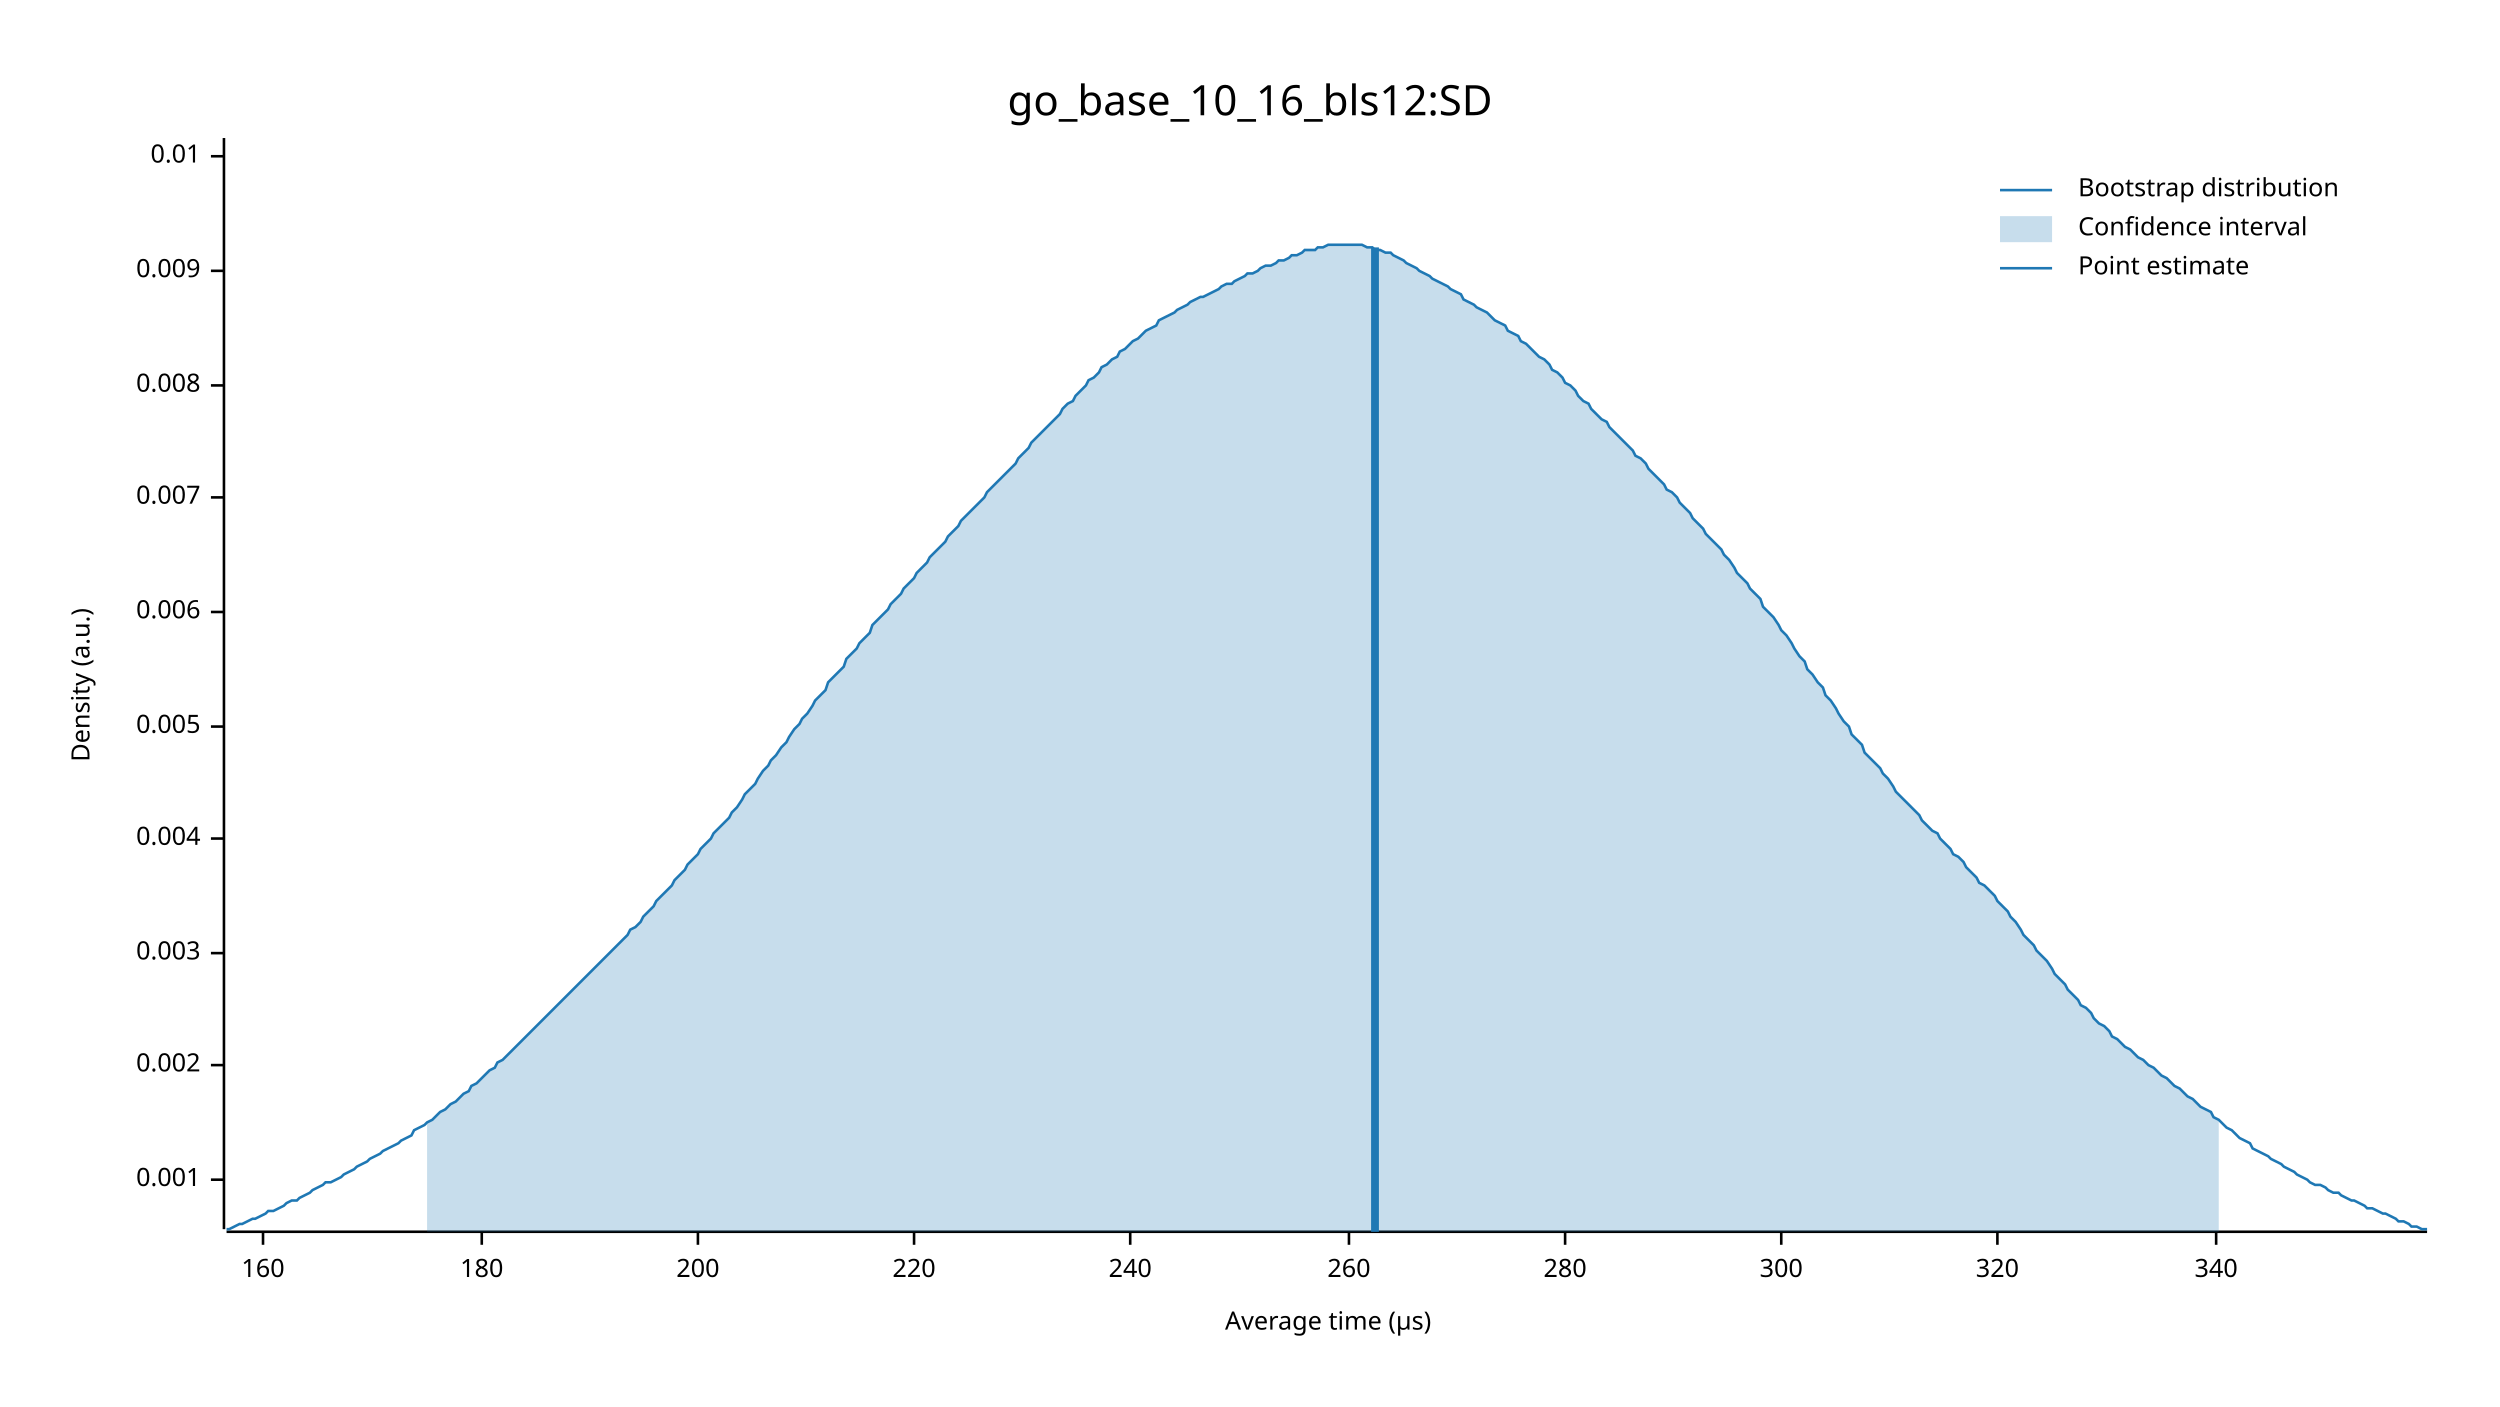
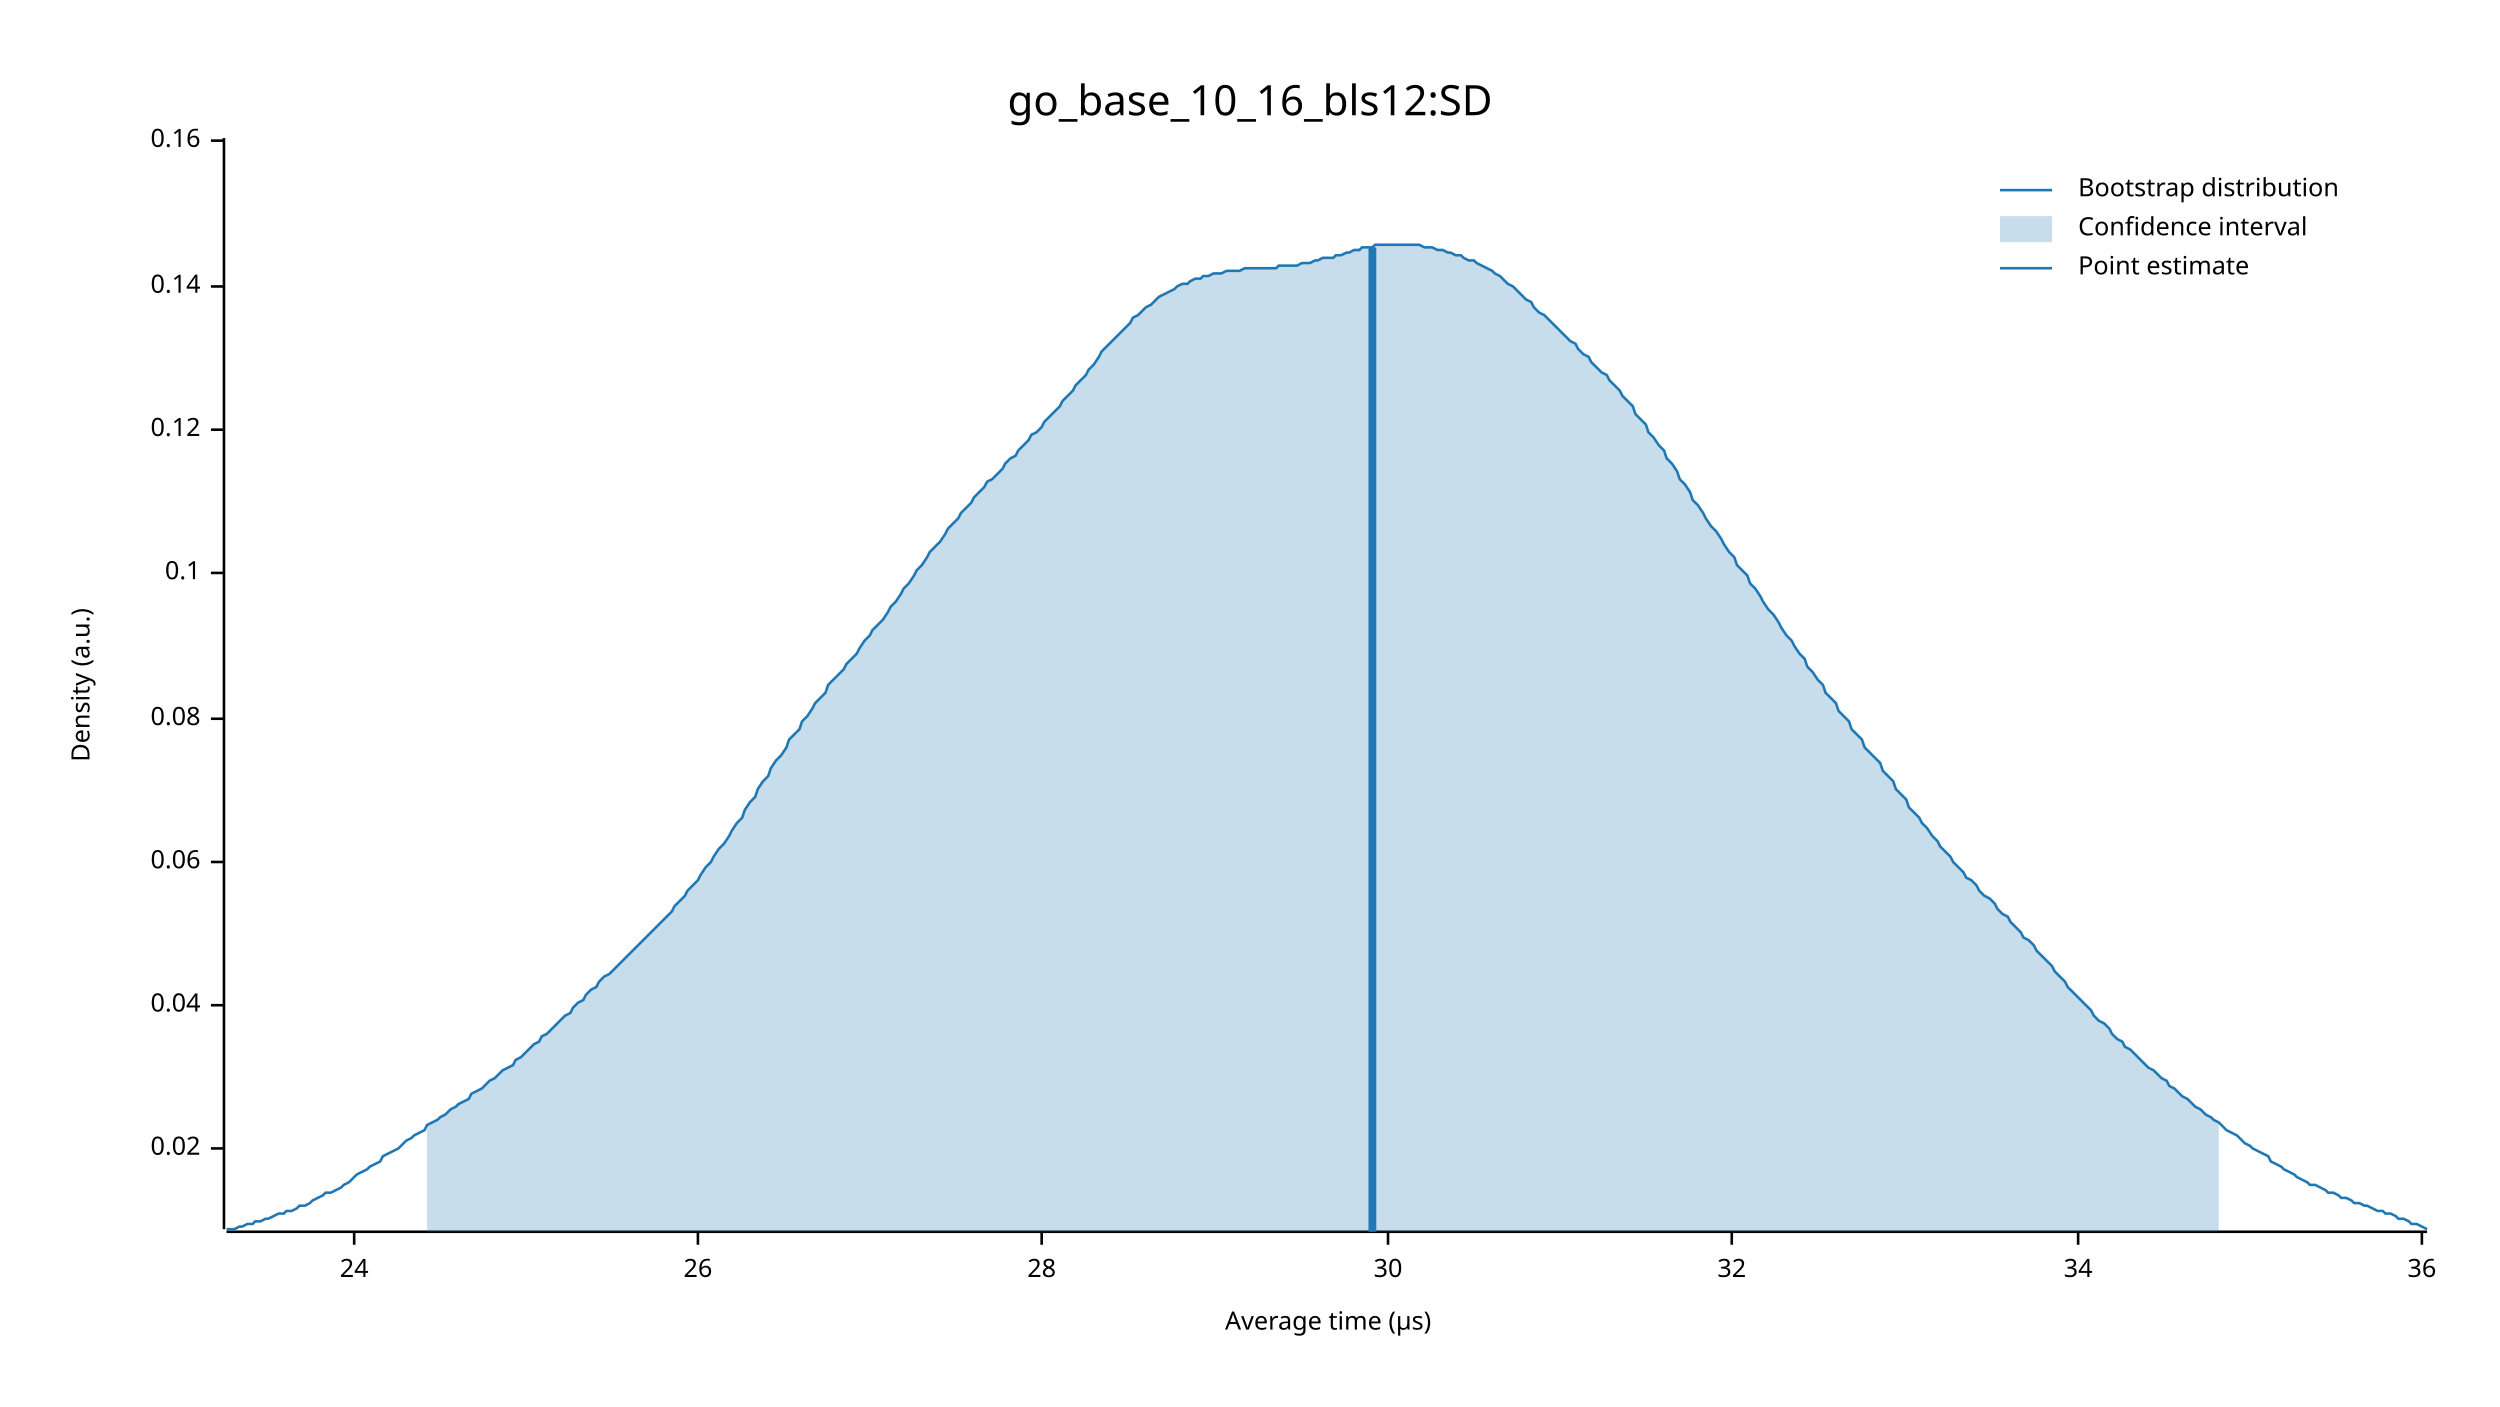
<svg xmlns="http://www.w3.org/2000/svg" width="960" height="540" viewBox="0 0 960 540">
  <text x="480" y="32" dy="0.76em" text-anchor="middle" font-family="sans-serif" font-size="16.129" opacity="1" fill="#000000">
go_base_10_16_bls12:SD
</text>
  <text x="27" y="263" dy="0.76em" text-anchor="middle" font-family="sans-serif" font-size="9.677" opacity="1" fill="#000000" transform="rotate(270, 27, 263)">
Density (a.u.)
</text>
  <text x="510" y="513" dy="-0.5ex" text-anchor="middle" font-family="sans-serif" font-size="9.677" opacity="1" fill="#000000">
Average time (µs)
</text>
  <polyline fill="none" opacity="1" stroke="#000000" stroke-width="1" points="86,53 86,472 " />
-   <text x="77" y="453" dy="0.5ex" text-anchor="end" font-family="sans-serif" font-size="9.677" opacity="1" fill="#000000">
- 0.001
+   <text x="77" y="441" dy="0.5ex" text-anchor="end" font-family="sans-serif" font-size="9.677" opacity="1" fill="#000000">
+ 0.02
</text>
-   <polyline fill="none" opacity="1" stroke="#000000" stroke-width="1" points="81,453 86,453 " />
-   <text x="77" y="409" dy="0.5ex" text-anchor="end" font-family="sans-serif" font-size="9.677" opacity="1" fill="#000000">
- 0.002
+   <polyline fill="none" opacity="1" stroke="#000000" stroke-width="1" points="81,441 86,441 " />
+   <text x="77" y="386" dy="0.5ex" text-anchor="end" font-family="sans-serif" font-size="9.677" opacity="1" fill="#000000">
+ 0.04
</text>
-   <polyline fill="none" opacity="1" stroke="#000000" stroke-width="1" points="81,409 86,409 " />
-   <text x="77" y="366" dy="0.5ex" text-anchor="end" font-family="sans-serif" font-size="9.677" opacity="1" fill="#000000">
- 0.003
+   <polyline fill="none" opacity="1" stroke="#000000" stroke-width="1" points="81,386 86,386 " />
+   <text x="77" y="331" dy="0.5ex" text-anchor="end" font-family="sans-serif" font-size="9.677" opacity="1" fill="#000000">
+ 0.06
</text>
-   <polyline fill="none" opacity="1" stroke="#000000" stroke-width="1" points="81,366 86,366 " />
-   <text x="77" y="322" dy="0.5ex" text-anchor="end" font-family="sans-serif" font-size="9.677" opacity="1" fill="#000000">
- 0.004
+   <polyline fill="none" opacity="1" stroke="#000000" stroke-width="1" points="81,331 86,331 " />
+   <text x="77" y="276" dy="0.5ex" text-anchor="end" font-family="sans-serif" font-size="9.677" opacity="1" fill="#000000">
+ 0.08
</text>
-   <polyline fill="none" opacity="1" stroke="#000000" stroke-width="1" points="81,322 86,322 " />
-   <text x="77" y="279" dy="0.5ex" text-anchor="end" font-family="sans-serif" font-size="9.677" opacity="1" fill="#000000">
- 0.005
+   <polyline fill="none" opacity="1" stroke="#000000" stroke-width="1" points="81,276 86,276 " />
+   <text x="77" y="220" dy="0.5ex" text-anchor="end" font-family="sans-serif" font-size="9.677" opacity="1" fill="#000000">
+ 0.1
</text>
-   <polyline fill="none" opacity="1" stroke="#000000" stroke-width="1" points="81,279 86,279 " />
-   <text x="77" y="235" dy="0.5ex" text-anchor="end" font-family="sans-serif" font-size="9.677" opacity="1" fill="#000000">
- 0.006
+   <polyline fill="none" opacity="1" stroke="#000000" stroke-width="1" points="81,220 86,220 " />
+   <text x="77" y="165" dy="0.5ex" text-anchor="end" font-family="sans-serif" font-size="9.677" opacity="1" fill="#000000">
+ 0.12
</text>
-   <polyline fill="none" opacity="1" stroke="#000000" stroke-width="1" points="81,235 86,235 " />
-   <text x="77" y="191" dy="0.5ex" text-anchor="end" font-family="sans-serif" font-size="9.677" opacity="1" fill="#000000">
- 0.007
+   <polyline fill="none" opacity="1" stroke="#000000" stroke-width="1" points="81,165 86,165 " />
+   <text x="77" y="110" dy="0.5ex" text-anchor="end" font-family="sans-serif" font-size="9.677" opacity="1" fill="#000000">
+ 0.14
</text>
-   <polyline fill="none" opacity="1" stroke="#000000" stroke-width="1" points="81,191 86,191 " />
-   <text x="77" y="148" dy="0.5ex" text-anchor="end" font-family="sans-serif" font-size="9.677" opacity="1" fill="#000000">
- 0.008
+   <polyline fill="none" opacity="1" stroke="#000000" stroke-width="1" points="81,110 86,110 " />
+   <text x="77" y="54" dy="0.5ex" text-anchor="end" font-family="sans-serif" font-size="9.677" opacity="1" fill="#000000">
+ 0.16
</text>
-   <polyline fill="none" opacity="1" stroke="#000000" stroke-width="1" points="81,148 86,148 " />
-   <text x="77" y="104" dy="0.5ex" text-anchor="end" font-family="sans-serif" font-size="9.677" opacity="1" fill="#000000">
- 0.009
+   <polyline fill="none" opacity="1" stroke="#000000" stroke-width="1" points="81,54 86,54 " />
+   <polyline fill="none" opacity="1" stroke="#000000" stroke-width="1" points="87,473 932,473 " />
+   <text x="136" y="483" dy="0.76em" text-anchor="middle" font-family="sans-serif" font-size="9.677" opacity="1" fill="#000000">
+ 24
</text>
-   <polyline fill="none" opacity="1" stroke="#000000" stroke-width="1" points="81,104 86,104 " />
-   <text x="77" y="60" dy="0.5ex" text-anchor="end" font-family="sans-serif" font-size="9.677" opacity="1" fill="#000000">
- 0.01
- </text>
-   <polyline fill="none" opacity="1" stroke="#000000" stroke-width="1" points="81,60 86,60 " />
-   <polyline fill="none" opacity="1" stroke="#000000" stroke-width="1" points="87,473 932,473 " />
-   <text x="101" y="483" dy="0.76em" text-anchor="middle" font-family="sans-serif" font-size="9.677" opacity="1" fill="#000000">
- 160
- </text>
-   <polyline fill="none" opacity="1" stroke="#000000" stroke-width="1" points="101,473 101,478 " />
-   <text x="185" y="483" dy="0.76em" text-anchor="middle" font-family="sans-serif" font-size="9.677" opacity="1" fill="#000000">
- 180
- </text>
-   <polyline fill="none" opacity="1" stroke="#000000" stroke-width="1" points="185,473 185,478 " />
+   <polyline fill="none" opacity="1" stroke="#000000" stroke-width="1" points="136,473 136,478 " />
  <text x="268" y="483" dy="0.76em" text-anchor="middle" font-family="sans-serif" font-size="9.677" opacity="1" fill="#000000">
- 200
+ 26
</text>
  <polyline fill="none" opacity="1" stroke="#000000" stroke-width="1" points="268,473 268,478 " />
-   <text x="351" y="483" dy="0.76em" text-anchor="middle" font-family="sans-serif" font-size="9.677" opacity="1" fill="#000000">
- 220
+   <text x="400" y="483" dy="0.76em" text-anchor="middle" font-family="sans-serif" font-size="9.677" opacity="1" fill="#000000">
+ 28
</text>
-   <polyline fill="none" opacity="1" stroke="#000000" stroke-width="1" points="351,473 351,478 " />
-   <text x="434" y="483" dy="0.76em" text-anchor="middle" font-family="sans-serif" font-size="9.677" opacity="1" fill="#000000">
- 240
+   <polyline fill="none" opacity="1" stroke="#000000" stroke-width="1" points="400,473 400,478 " />
+   <text x="533" y="483" dy="0.76em" text-anchor="middle" font-family="sans-serif" font-size="9.677" opacity="1" fill="#000000">
+ 30
</text>
-   <polyline fill="none" opacity="1" stroke="#000000" stroke-width="1" points="434,473 434,478 " />
-   <text x="518" y="483" dy="0.76em" text-anchor="middle" font-family="sans-serif" font-size="9.677" opacity="1" fill="#000000">
- 260
+   <polyline fill="none" opacity="1" stroke="#000000" stroke-width="1" points="533,473 533,478 " />
+   <text x="665" y="483" dy="0.76em" text-anchor="middle" font-family="sans-serif" font-size="9.677" opacity="1" fill="#000000">
+ 32
</text>
-   <polyline fill="none" opacity="1" stroke="#000000" stroke-width="1" points="518,473 518,478 " />
-   <text x="601" y="483" dy="0.76em" text-anchor="middle" font-family="sans-serif" font-size="9.677" opacity="1" fill="#000000">
- 280
+   <polyline fill="none" opacity="1" stroke="#000000" stroke-width="1" points="665,473 665,478 " />
+   <text x="798" y="483" dy="0.76em" text-anchor="middle" font-family="sans-serif" font-size="9.677" opacity="1" fill="#000000">
+ 34
</text>
-   <polyline fill="none" opacity="1" stroke="#000000" stroke-width="1" points="601,473 601,478 " />
-   <text x="684" y="483" dy="0.76em" text-anchor="middle" font-family="sans-serif" font-size="9.677" opacity="1" fill="#000000">
- 300
+   <polyline fill="none" opacity="1" stroke="#000000" stroke-width="1" points="798,473 798,478 " />
+   <text x="930" y="483" dy="0.76em" text-anchor="middle" font-family="sans-serif" font-size="9.677" opacity="1" fill="#000000">
+ 36
</text>
-   <polyline fill="none" opacity="1" stroke="#000000" stroke-width="1" points="684,473 684,478 " />
-   <text x="767" y="483" dy="0.76em" text-anchor="middle" font-family="sans-serif" font-size="9.677" opacity="1" fill="#000000">
- 320
- </text>
-   <polyline fill="none" opacity="1" stroke="#000000" stroke-width="1" points="767,473 767,478 " />
-   <text x="851" y="483" dy="0.76em" text-anchor="middle" font-family="sans-serif" font-size="9.677" opacity="1" fill="#000000">
- 340
- </text>
-   <polyline fill="none" opacity="1" stroke="#000000" stroke-width="1" points="851,473 851,478 " />
-   <polyline fill="none" opacity="1" stroke="#1F78B4" stroke-width="1" points="87,472 88,472 90,471 92,470 93,470 95,469 97,468 98,468 100,467 102,466 103,465 105,465 107,464 109,463 110,462 112,461 114,461 115,460 117,459 119,458 120,457 122,456 124,455 125,454 127,454 129,453 131,452 132,451 134,450 136,449 137,448 139,447 141,446 142,445 144,444 146,443 147,442 149,441 151,440 153,439 154,438 156,437 158,436 159,434 161,433 163,432 164,431 166,430 168,428 169,427 171,426 173,424 175,423 176,422 178,420 180,419 181,417 183,416 185,414 186,413 188,411 190,410 191,408 193,407 195,405 197,403 198,402 200,400 202,398 203,397 205,395 207,393 208,392 210,390 212,388 214,386 215,385 217,383 219,381 220,380 222,378 224,376 225,375 227,373 229,371 230,370 232,368 234,366 236,364 237,363 239,361 241,359 242,357 244,356 246,354 247,352 249,350 251,348 252,346 254,344 256,342 258,340 259,338 261,336 263,334 264,332 266,330 268,328 269,326 271,324 273,322 274,320 276,318 278,316 280,314 281,312 283,310 285,307 286,305 288,303 290,301 291,299 293,296 295,294 296,292 298,290 300,287 302,285 303,283 305,280 307,278 308,276 310,274 312,271 313,269 315,267 317,265 318,262 320,260 322,258 324,256 325,253 327,251 329,249 330,247 332,245 334,243 335,240 337,238 339,236 341,234 342,232 344,230 346,228 347,226 349,224 351,222 352,220 354,218 356,216 357,214 359,212 361,210 363,208 364,206 366,204 368,202 369,200 371,198 373,196 374,195 376,193 378,191 379,189 381,187 383,185 385,183 386,182 388,180 390,178 391,176 393,174 395,172 396,170 398,168 400,166 401,165 403,163 405,161 407,159 408,157 410,155 412,154 413,152 415,150 417,148 418,146 420,145 422,143 423,141 425,140 427,138 429,137 430,135 432,134 434,132 435,131 437,130 439,128 440,127 442,126 444,125 445,123 447,122 449,121 451,120 452,119 454,118 456,117 457,116 459,115 461,114 462,114 464,113 466,112 468,111 469,110 471,109 473,109 474,108 476,107 478,106 479,105 481,105 483,104 484,103 486,102 488,102 490,101 491,100 493,100 495,99 496,98 498,98 500,97 501,96 503,96 505,96 506,95 508,95 510,94 512,94 513,94 515,94 517,94 518,94 520,94 522,94 523,94 525,95 527,95 528,96 530,96 532,97 534,97 535,98 537,99 539,100 540,101 542,102 544,103 545,104 547,105 549,106 550,107 552,108 554,109 556,110 557,111 559,112 561,113 562,115 564,116 566,117 567,118 569,119 571,120 573,122 574,123 576,124 578,125 579,127 581,128 583,129 584,131 586,132 588,134 589,135 591,137 593,138 595,140 596,142 598,143 600,145 601,147 603,148 605,150 606,152 608,154 610,155 611,157 613,159 615,161 617,162 618,164 620,166 622,168 623,169 625,171 627,173 628,175 630,176 632,178 633,180 635,182 637,184 639,186 640,188 642,189 644,191 645,193 647,195 649,197 650,199 652,201 654,203 655,205 657,207 659,209 661,211 662,213 664,215 666,218 667,220 669,222 671,224 672,226 674,228 676,230 677,233 679,235 681,237 683,240 684,242 686,244 688,247 689,249 691,252 693,254 694,257 696,259 698,262 700,264 701,267 703,269 705,272 706,274 708,277 710,279 711,282 713,284 715,286 716,289 718,291 720,293 722,295 723,297 725,299 727,302 728,304 730,306 732,308 733,309 735,311 737,313 738,315 740,317 742,319 744,320 745,322 747,324 749,326 750,328 752,329 754,331 755,333 757,335 759,337 760,339 762,340 764,342 766,344 767,346 769,348 771,350 772,352 774,354 776,357 777,359 779,361 781,363 782,365 784,367 786,369 788,372 789,374 791,376 793,378 794,380 796,382 798,384 799,386 801,387 803,389 804,391 806,393 808,394 810,396 811,398 813,399 815,401 816,402 818,403 820,405 821,406 823,407 825,409 827,410 828,411 830,413 832,414 833,415 835,417 837,418 838,419 840,421 842,422 843,423 845,425 847,426 849,427 850,429 852,430 854,432 855,433 857,434 859,436 860,437 862,438 864,439 865,441 867,442 869,443 871,444 872,445 874,446 876,447 877,448 879,449 881,450 882,451 884,452 886,453 887,454 889,455 891,455 893,456 894,457 896,458 898,458 899,459 901,460 903,461 904,461 906,462 908,463 909,464 911,464 913,465 915,466 916,466 918,467 920,468 921,469 923,469 925,470 926,471 928,471 930,472 932,472 " />
-   <polygon opacity="0.25" fill="#1F78B4" points="164,431 166,430 168,428 169,427 171,426 173,424 175,423 176,422 178,420 180,419 181,417 183,416 185,414 186,413 188,411 190,410 191,408 193,407 195,405 197,403 198,402 200,400 202,398 203,397 205,395 207,393 208,392 210,390 212,388 214,386 215,385 217,383 219,381 220,380 222,378 224,376 225,375 227,373 229,371 230,370 232,368 234,366 236,364 237,363 239,361 241,359 242,357 244,356 246,354 247,352 249,350 251,348 252,346 254,344 256,342 258,340 259,338 261,336 263,334 264,332 266,330 268,328 269,326 271,324 273,322 274,320 276,318 278,316 280,314 281,312 283,310 285,307 286,305 288,303 290,301 291,299 293,296 295,294 296,292 298,290 300,287 302,285 303,283 305,280 307,278 308,276 310,274 312,271 313,269 315,267 317,265 318,262 320,260 322,258 324,256 325,253 327,251 329,249 330,247 332,245 334,243 335,240 337,238 339,236 341,234 342,232 344,230 346,228 347,226 349,224 351,222 352,220 354,218 356,216 357,214 359,212 361,210 363,208 364,206 366,204 368,202 369,200 371,198 373,196 374,195 376,193 378,191 379,189 381,187 383,185 385,183 386,182 388,180 390,178 391,176 393,174 395,172 396,170 398,168 400,166 401,165 403,163 405,161 407,159 408,157 410,155 412,154 413,152 415,150 417,148 418,146 420,145 422,143 423,141 425,140 427,138 429,137 430,135 432,134 434,132 435,131 437,130 439,128 440,127 442,126 444,125 445,123 447,122 449,121 451,120 452,119 454,118 456,117 457,116 459,115 461,114 462,114 464,113 466,112 468,111 469,110 471,109 473,109 474,108 476,107 478,106 479,105 481,105 483,104 484,103 486,102 488,102 490,101 491,100 493,100 495,99 496,98 498,98 500,97 501,96 503,96 505,96 506,95 508,95 510,94 512,94 513,94 515,94 517,94 518,94 520,94 522,94 523,94 525,95 527,95 528,96 530,96 532,97 534,97 535,98 537,99 539,100 540,101 542,102 544,103 545,104 547,105 549,106 550,107 552,108 554,109 556,110 557,111 559,112 561,113 562,115 564,116 566,117 567,118 569,119 571,120 573,122 574,123 576,124 578,125 579,127 581,128 583,129 584,131 586,132 588,134 589,135 591,137 593,138 595,140 596,142 598,143 600,145 601,147 603,148 605,150 606,152 608,154 610,155 611,157 613,159 615,161 617,162 618,164 620,166 622,168 623,169 625,171 627,173 628,175 630,176 632,178 633,180 635,182 637,184 639,186 640,188 642,189 644,191 645,193 647,195 649,197 650,199 652,201 654,203 655,205 657,207 659,209 661,211 662,213 664,215 666,218 667,220 669,222 671,224 672,226 674,228 676,230 677,233 679,235 681,237 683,240 684,242 686,244 688,247 689,249 691,252 693,254 694,257 696,259 698,262 700,264 701,267 703,269 705,272 706,274 708,277 710,279 711,282 713,284 715,286 716,289 718,291 720,293 722,295 723,297 725,299 727,302 728,304 730,306 732,308 733,309 735,311 737,313 738,315 740,317 742,319 744,320 745,322 747,324 749,326 750,328 752,329 754,331 755,333 757,335 759,337 760,339 762,340 764,342 766,344 767,346 769,348 771,350 772,352 774,354 776,357 777,359 779,361 781,363 782,365 784,367 786,369 788,372 789,374 791,376 793,378 794,380 796,382 798,384 799,386 801,387 803,389 804,391 806,393 808,394 810,396 811,398 813,399 815,401 816,402 818,403 820,405 821,406 823,407 825,409 827,410 828,411 830,413 832,414 833,415 835,417 837,418 838,419 840,421 842,422 843,423 845,425 847,426 849,427 850,429 852,430 852,473 164,473 " />
-   <polyline fill="none" opacity="1" stroke="#1F78B4" stroke-width="3" points="528,473 528,95 " />
+   <polyline fill="none" opacity="1" stroke="#000000" stroke-width="1" points="930,473 930,478 " />
+   <polyline fill="none" opacity="1" stroke="#1F78B4" stroke-width="1" points="87,472 88,472 90,472 92,471 93,471 95,470 97,470 98,469 100,469 102,468 103,468 105,467 107,466 109,466 110,465 112,465 114,464 115,463 117,463 119,462 120,461 122,460 124,459 125,458 127,458 129,457 131,456 132,455 134,454 136,452 137,451 139,450 141,449 142,448 144,447 146,446 147,444 149,443 151,442 153,441 154,440 156,438 158,437 159,436 161,435 163,434 164,432 166,431 168,430 169,429 171,428 173,426 175,425 176,424 178,423 180,422 181,420 183,419 185,418 186,417 188,415 190,414 191,413 193,411 195,410 197,409 198,407 200,406 202,404 203,403 205,401 207,400 208,398 210,397 212,395 214,393 215,392 217,390 219,389 220,387 222,385 224,384 225,382 227,380 229,379 230,377 232,375 234,374 236,372 237,371 239,369 241,367 242,366 244,364 246,362 247,361 249,359 251,357 252,356 254,354 256,352 258,350 259,348 261,346 263,344 264,342 266,340 268,338 269,336 271,333 273,331 274,329 276,326 278,324 280,321 281,319 283,316 285,314 286,311 288,308 290,306 291,303 293,300 295,298 296,295 298,292 300,290 302,287 303,284 305,282 307,280 308,277 310,275 312,272 313,270 315,268 317,266 318,263 320,261 322,259 324,257 325,255 327,253 329,251 330,249 332,246 334,244 335,242 337,240 339,238 341,235 342,233 344,231 346,228 347,226 349,224 351,221 352,219 354,217 356,214 357,212 359,210 361,208 363,205 364,203 366,201 368,199 369,197 371,195 373,193 374,191 376,189 378,187 379,185 381,184 383,182 385,180 386,178 388,176 390,175 391,173 393,171 395,169 396,167 398,166 400,164 401,162 403,160 405,158 407,156 408,154 410,152 412,150 413,148 415,146 417,144 418,142 420,140 422,137 423,135 425,133 427,131 429,129 430,128 432,126 434,124 435,122 437,121 439,119 440,118 442,117 444,115 445,114 447,113 449,112 451,111 452,110 454,109 456,109 457,108 459,107 461,107 462,106 464,106 466,105 468,105 469,105 471,104 473,104 474,104 476,104 478,103 479,103 481,103 483,103 484,103 486,103 488,103 490,103 491,102 493,102 495,102 496,102 498,102 500,101 501,101 503,101 505,100 506,100 508,99 510,99 512,99 513,98 515,98 517,97 518,97 520,96 522,96 523,95 525,95 527,95 528,94 530,94 532,94 534,94 535,94 537,94 539,94 540,94 542,94 544,94 545,94 547,95 549,95 550,95 552,96 554,96 556,97 557,97 559,98 561,98 562,99 564,100 566,100 567,101 569,102 571,103 573,104 574,105 576,106 578,108 579,109 581,110 583,112 584,113 586,115 588,116 589,118 591,120 593,121 595,123 596,124 598,126 600,128 601,129 603,131 605,132 606,134 608,136 610,137 611,139 613,141 615,143 617,144 618,146 620,148 622,150 623,152 625,154 627,156 628,159 630,161 632,163 633,166 635,168 637,171 639,173 640,176 642,178 644,181 645,184 647,186 649,189 650,192 652,194 654,197 655,199 657,202 659,204 661,207 662,209 664,212 666,214 667,217 669,219 671,221 672,224 674,226 676,229 677,231 679,234 681,236 683,239 684,241 686,244 688,246 689,248 691,251 693,253 694,256 696,258 698,261 700,263 701,266 703,268 705,270 706,273 708,275 710,277 711,280 713,282 715,284 716,287 718,289 720,291 722,293 723,296 725,298 727,300 728,303 730,305 732,307 733,310 735,312 737,314 738,316 740,318 742,321 744,323 745,325 747,327 749,329 750,331 752,333 754,335 755,337 757,338 759,340 760,342 762,344 764,345 766,347 767,349 769,351 771,352 772,354 774,356 776,358 777,360 779,361 781,363 782,365 784,367 786,369 788,371 789,373 791,375 793,377 794,379 796,381 798,383 799,384 801,386 803,388 804,390 806,392 808,393 810,395 811,397 813,399 815,400 816,402 818,403 820,405 821,406 823,408 825,410 827,411 828,412 830,414 832,415 833,417 835,418 837,420 838,421 840,422 842,424 843,425 845,426 847,428 849,429 850,430 852,431 854,433 855,434 857,435 859,436 860,437 862,439 864,440 865,441 867,442 869,443 871,444 872,446 874,447 876,448 877,449 879,450 881,451 882,452 884,453 886,454 887,455 889,455 891,456 893,457 894,458 896,458 898,459 899,460 901,460 903,461 904,462 906,462 908,463 909,463 911,464 913,465 915,465 916,466 918,466 920,467 921,468 923,468 925,469 926,470 928,470 930,471 932,472 " />
+   <polygon opacity="0.25" fill="#1F78B4" points="164,432 166,431 168,430 169,429 171,428 173,426 175,425 176,424 178,423 180,422 181,420 183,419 185,418 186,417 188,415 190,414 191,413 193,411 195,410 197,409 198,407 200,406 202,404 203,403 205,401 207,400 208,398 210,397 212,395 214,393 215,392 217,390 219,389 220,387 222,385 224,384 225,382 227,380 229,379 230,377 232,375 234,374 236,372 237,371 239,369 241,367 242,366 244,364 246,362 247,361 249,359 251,357 252,356 254,354 256,352 258,350 259,348 261,346 263,344 264,342 266,340 268,338 269,336 271,333 273,331 274,329 276,326 278,324 280,321 281,319 283,316 285,314 286,311 288,308 290,306 291,303 293,300 295,298 296,295 298,292 300,290 302,287 303,284 305,282 307,280 308,277 310,275 312,272 313,270 315,268 317,266 318,263 320,261 322,259 324,257 325,255 327,253 329,251 330,249 332,246 334,244 335,242 337,240 339,238 341,235 342,233 344,231 346,228 347,226 349,224 351,221 352,219 354,217 356,214 357,212 359,210 361,208 363,205 364,203 366,201 368,199 369,197 371,195 373,193 374,191 376,189 378,187 379,185 381,184 383,182 385,180 386,178 388,176 390,175 391,173 393,171 395,169 396,167 398,166 400,164 401,162 403,160 405,158 407,156 408,154 410,152 412,150 413,148 415,146 417,144 418,142 420,140 422,137 423,135 425,133 427,131 429,129 430,128 432,126 434,124 435,122 437,121 439,119 440,118 442,117 444,115 445,114 447,113 449,112 451,111 452,110 454,109 456,109 457,108 459,107 461,107 462,106 464,106 466,105 468,105 469,105 471,104 473,104 474,104 476,104 478,103 479,103 481,103 483,103 484,103 486,103 488,103 490,103 491,102 493,102 495,102 496,102 498,102 500,101 501,101 503,101 505,100 506,100 508,99 510,99 512,99 513,98 515,98 517,97 518,97 520,96 522,96 523,95 525,95 527,95 528,94 530,94 532,94 534,94 535,94 537,94 539,94 540,94 542,94 544,94 545,94 547,95 549,95 550,95 552,96 554,96 556,97 557,97 559,98 561,98 562,99 564,100 566,100 567,101 569,102 571,103 573,104 574,105 576,106 578,108 579,109 581,110 583,112 584,113 586,115 588,116 589,118 591,120 593,121 595,123 596,124 598,126 600,128 601,129 603,131 605,132 606,134 608,136 610,137 611,139 613,141 615,143 617,144 618,146 620,148 622,150 623,152 625,154 627,156 628,159 630,161 632,163 633,166 635,168 637,171 639,173 640,176 642,178 644,181 645,184 647,186 649,189 650,192 652,194 654,197 655,199 657,202 659,204 661,207 662,209 664,212 666,214 667,217 669,219 671,221 672,224 674,226 676,229 677,231 679,234 681,236 683,239 684,241 686,244 688,246 689,248 691,251 693,253 694,256 696,258 698,261 700,263 701,266 703,268 705,270 706,273 708,275 710,277 711,280 713,282 715,284 716,287 718,289 720,291 722,293 723,296 725,298 727,300 728,303 730,305 732,307 733,310 735,312 737,314 738,316 740,318 742,321 744,323 745,325 747,327 749,329 750,331 752,333 754,335 755,337 757,338 759,340 760,342 762,344 764,345 766,347 767,349 769,351 771,352 772,354 774,356 776,358 777,360 779,361 781,363 782,365 784,367 786,369 788,371 789,373 791,375 793,377 794,379 796,381 798,383 799,384 801,386 803,388 804,390 806,392 808,393 810,395 811,397 813,399 815,400 816,402 818,403 820,405 821,406 823,408 825,410 827,411 828,412 830,414 832,415 833,417 835,418 837,420 838,421 840,422 842,424 843,425 845,426 847,428 849,429 850,430 852,431 852,473 164,473 " />
+   <polyline fill="none" opacity="1" stroke="#1F78B4" stroke-width="3" points="527,473 527,95 " />
  <text x="798" y="68" dy="0.76em" text-anchor="start" font-family="sans-serif" font-size="9.677" opacity="1" fill="#000000">
Bootstrap distribution
</text>
  <text x="798" y="83" dy="0.76em" text-anchor="start" font-family="sans-serif" font-size="9.677" opacity="1" fill="#000000">
Confidence interval
</text>
  <text x="798" y="98" dy="0.76em" text-anchor="start" font-family="sans-serif" font-size="9.677" opacity="1" fill="#000000">
Point estimate
</text>
  <polyline fill="none" opacity="1" stroke="#1F78B4" stroke-width="1" points="768,73 788,73 " />
  <rect x="768" y="83" width="20" height="10" opacity="0.25" fill="#1F78B4" stroke="none" />
  <polyline fill="none" opacity="1" stroke="#1F78B4" stroke-width="1" points="768,103 788,103 " />
</svg>
